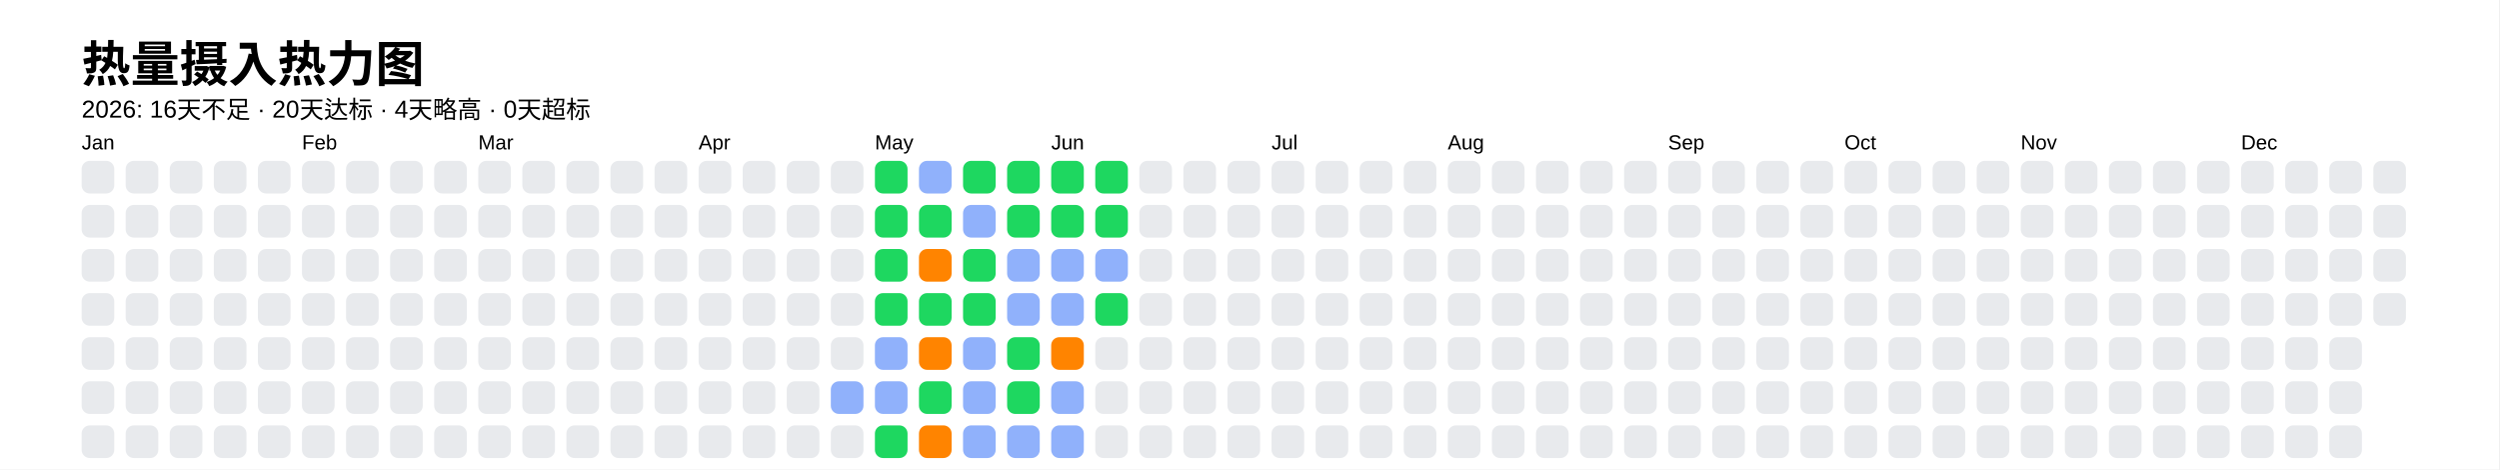
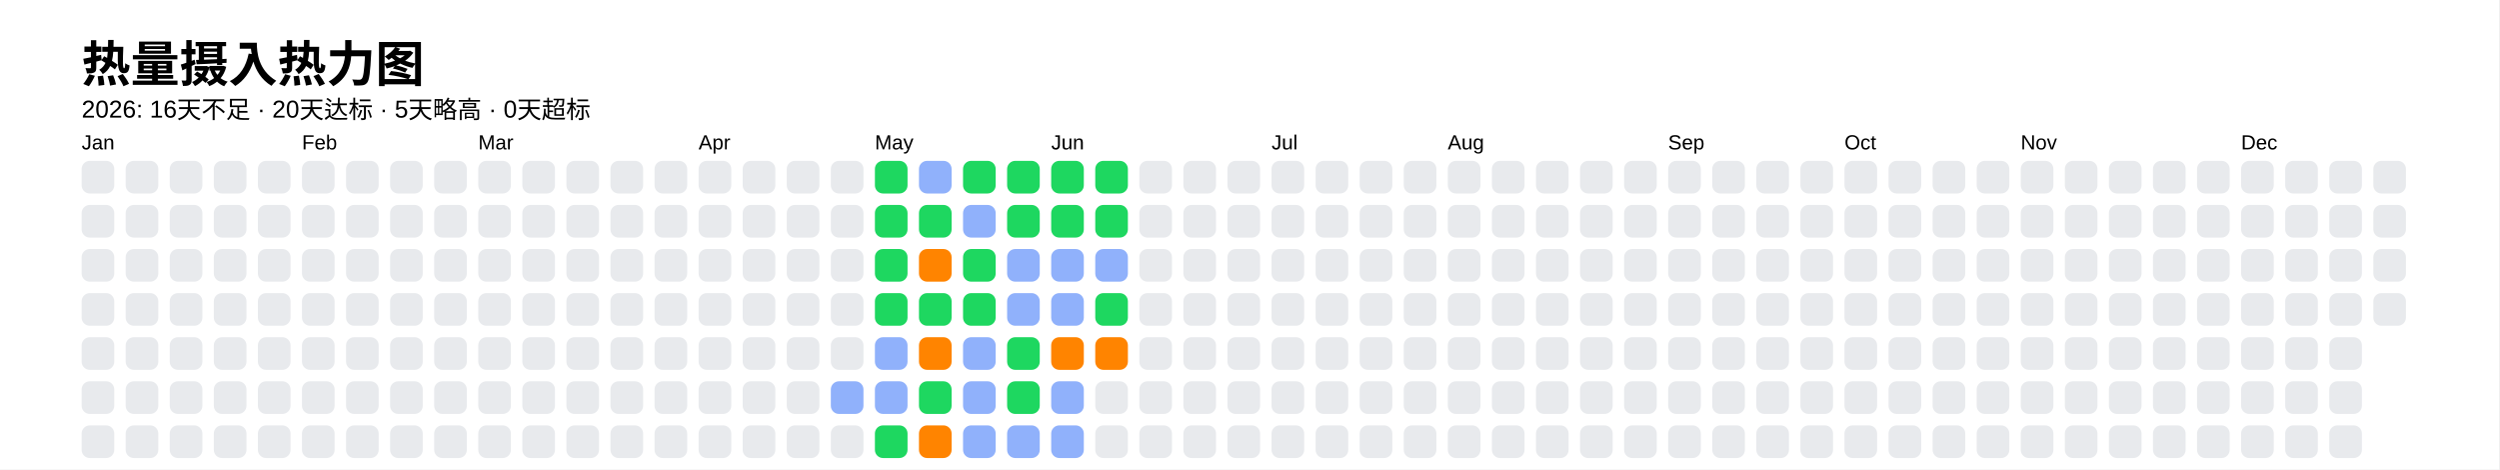
<svg xmlns="http://www.w3.org/2000/svg" style="background-color:white;" baseProfile="full" height="57.5mm" version="1.1" viewBox="0,0,306.2,57.5" width="306.2mm">
  <defs />
  <rect fill="#FFFFFF" height="57.5" width="306.2" x="0" y="0" />
  <text fill="#000000" style="font-size:6px; font-family:Arial; font-weight:bold;" x="10" y="10">热量摄入热力图</text>
-   <text fill="#000000" style="font-size:3px; font-family:Arial;" x="10" y="14.4">2026: 16天不足 · 20天达标 · 4天略高 · 0天超标</text>
+   <text fill="#000000" style="font-size:3px; font-family:Arial;" x="10" y="14.4">2026: 16天不足 · 20天达标 · 5天略高 · 0天超标</text>
  <text fill="#000000" style="font-size:2.5px; font-family:Arial" x="10" y="18.3">Jan</text>
  <rect fill="#E8EAED" height="4" rx="1" ry="1" width="4" x="10" y="19.7" />
  <rect fill="#E8EAED" height="4" rx="1" ry="1" width="4" x="10" y="25.1" />
  <rect fill="#E8EAED" height="4" rx="1" ry="1" width="4" x="10" y="30.5" />
  <rect fill="#E8EAED" height="4" rx="1" ry="1" width="4" x="10" y="35.9" />
  <rect fill="#E8EAED" height="4" rx="1" ry="1" width="4" x="10" y="41.3" />
  <rect fill="#E8EAED" height="4" rx="1" ry="1" width="4" x="10" y="46.7" />
  <rect fill="#E8EAED" height="4" rx="1" ry="1" width="4" x="10" y="52.1" />
  <rect fill="#E8EAED" height="4" rx="1" ry="1" width="4" x="15.4" y="19.7" />
  <rect fill="#E8EAED" height="4" rx="1" ry="1" width="4" x="15.4" y="25.1" />
  <rect fill="#E8EAED" height="4" rx="1" ry="1" width="4" x="15.4" y="30.5" />
  <rect fill="#E8EAED" height="4" rx="1" ry="1" width="4" x="15.4" y="35.9" />
  <rect fill="#E8EAED" height="4" rx="1" ry="1" width="4" x="15.4" y="41.3" />
  <rect fill="#E8EAED" height="4" rx="1" ry="1" width="4" x="15.4" y="46.7" />
  <rect fill="#E8EAED" height="4" rx="1" ry="1" width="4" x="15.4" y="52.1" />
  <rect fill="#E8EAED" height="4" rx="1" ry="1" width="4" x="20.8" y="19.7" />
  <rect fill="#E8EAED" height="4" rx="1" ry="1" width="4" x="20.8" y="25.1" />
  <rect fill="#E8EAED" height="4" rx="1" ry="1" width="4" x="20.8" y="30.5" />
  <rect fill="#E8EAED" height="4" rx="1" ry="1" width="4" x="20.8" y="35.9" />
  <rect fill="#E8EAED" height="4" rx="1" ry="1" width="4" x="20.8" y="41.3" />
  <rect fill="#E8EAED" height="4" rx="1" ry="1" width="4" x="20.8" y="46.7" />
  <rect fill="#E8EAED" height="4" rx="1" ry="1" width="4" x="20.8" y="52.1" />
  <rect fill="#E8EAED" height="4" rx="1" ry="1" width="4" x="26.2" y="19.7" />
  <rect fill="#E8EAED" height="4" rx="1" ry="1" width="4" x="26.2" y="25.1" />
  <rect fill="#E8EAED" height="4" rx="1" ry="1" width="4" x="26.2" y="30.5" />
  <rect fill="#E8EAED" height="4" rx="1" ry="1" width="4" x="26.2" y="35.9" />
  <rect fill="#E8EAED" height="4" rx="1" ry="1" width="4" x="26.2" y="41.3" />
  <rect fill="#E8EAED" height="4" rx="1" ry="1" width="4" x="26.2" y="46.7" />
  <rect fill="#E8EAED" height="4" rx="1" ry="1" width="4" x="26.2" y="52.1" />
  <rect fill="#E8EAED" height="4" rx="1" ry="1" width="4" x="31.6" y="19.7" />
  <rect fill="#E8EAED" height="4" rx="1" ry="1" width="4" x="31.6" y="25.1" />
  <rect fill="#E8EAED" height="4" rx="1" ry="1" width="4" x="31.6" y="30.5" />
  <rect fill="#E8EAED" height="4" rx="1" ry="1" width="4" x="31.6" y="35.9" />
  <rect fill="#E8EAED" height="4" rx="1" ry="1" width="4" x="31.6" y="41.3" />
  <rect fill="#E8EAED" height="4" rx="1" ry="1" width="4" x="31.6" y="46.7" />
  <rect fill="#E8EAED" height="4" rx="1" ry="1" width="4" x="31.6" y="52.1" />
  <text fill="#000000" style="font-size:2.5px; font-family:Arial" x="37.0" y="18.3">Feb</text>
  <rect fill="#E8EAED" height="4" rx="1" ry="1" width="4" x="37.0" y="19.7" />
  <rect fill="#E8EAED" height="4" rx="1" ry="1" width="4" x="37.0" y="25.1" />
  <rect fill="#E8EAED" height="4" rx="1" ry="1" width="4" x="37.0" y="30.5" />
  <rect fill="#E8EAED" height="4" rx="1" ry="1" width="4" x="37.0" y="35.9" />
  <rect fill="#E8EAED" height="4" rx="1" ry="1" width="4" x="37.0" y="41.3" />
  <rect fill="#E8EAED" height="4" rx="1" ry="1" width="4" x="37.0" y="46.7" />
  <rect fill="#E8EAED" height="4" rx="1" ry="1" width="4" x="37.0" y="52.1" />
  <rect fill="#E8EAED" height="4" rx="1" ry="1" width="4" x="42.4" y="19.7" />
  <rect fill="#E8EAED" height="4" rx="1" ry="1" width="4" x="42.4" y="25.1" />
  <rect fill="#E8EAED" height="4" rx="1" ry="1" width="4" x="42.4" y="30.5" />
  <rect fill="#E8EAED" height="4" rx="1" ry="1" width="4" x="42.4" y="35.9" />
  <rect fill="#E8EAED" height="4" rx="1" ry="1" width="4" x="42.4" y="41.3" />
  <rect fill="#E8EAED" height="4" rx="1" ry="1" width="4" x="42.4" y="46.7" />
  <rect fill="#E8EAED" height="4" rx="1" ry="1" width="4" x="42.4" y="52.1" />
  <rect fill="#E8EAED" height="4" rx="1" ry="1" width="4" x="47.8" y="19.7" />
  <rect fill="#E8EAED" height="4" rx="1" ry="1" width="4" x="47.8" y="25.1" />
  <rect fill="#E8EAED" height="4" rx="1" ry="1" width="4" x="47.8" y="30.5" />
  <rect fill="#E8EAED" height="4" rx="1" ry="1" width="4" x="47.8" y="35.9" />
  <rect fill="#E8EAED" height="4" rx="1" ry="1" width="4" x="47.8" y="41.3" />
  <rect fill="#E8EAED" height="4" rx="1" ry="1" width="4" x="47.8" y="46.7" />
  <rect fill="#E8EAED" height="4" rx="1" ry="1" width="4" x="47.8" y="52.1" />
  <rect fill="#E8EAED" height="4" rx="1" ry="1" width="4" x="53.2" y="19.7" />
  <rect fill="#E8EAED" height="4" rx="1" ry="1" width="4" x="53.2" y="25.1" />
  <rect fill="#E8EAED" height="4" rx="1" ry="1" width="4" x="53.2" y="30.5" />
  <rect fill="#E8EAED" height="4" rx="1" ry="1" width="4" x="53.2" y="35.9" />
  <rect fill="#E8EAED" height="4" rx="1" ry="1" width="4" x="53.2" y="41.3" />
  <rect fill="#E8EAED" height="4" rx="1" ry="1" width="4" x="53.2" y="46.7" />
  <rect fill="#E8EAED" height="4" rx="1" ry="1" width="4" x="53.2" y="52.1" />
  <text fill="#000000" style="font-size:2.5px; font-family:Arial" x="58.6" y="18.3">Mar</text>
  <rect fill="#E8EAED" height="4" rx="1" ry="1" width="4" x="58.6" y="19.7" />
  <rect fill="#E8EAED" height="4" rx="1" ry="1" width="4" x="58.6" y="25.1" />
  <rect fill="#E8EAED" height="4" rx="1" ry="1" width="4" x="58.6" y="30.5" />
  <rect fill="#E8EAED" height="4" rx="1" ry="1" width="4" x="58.6" y="35.9" />
  <rect fill="#E8EAED" height="4" rx="1" ry="1" width="4" x="58.6" y="41.3" />
  <rect fill="#E8EAED" height="4" rx="1" ry="1" width="4" x="58.6" y="46.7" />
  <rect fill="#E8EAED" height="4" rx="1" ry="1" width="4" x="58.6" y="52.1" />
  <rect fill="#E8EAED" height="4" rx="1" ry="1" width="4" x="64" y="19.7" />
  <rect fill="#E8EAED" height="4" rx="1" ry="1" width="4" x="64" y="25.1" />
  <rect fill="#E8EAED" height="4" rx="1" ry="1" width="4" x="64" y="30.5" />
  <rect fill="#E8EAED" height="4" rx="1" ry="1" width="4" x="64" y="35.9" />
  <rect fill="#E8EAED" height="4" rx="1" ry="1" width="4" x="64" y="41.3" />
  <rect fill="#E8EAED" height="4" rx="1" ry="1" width="4" x="64" y="46.7" />
  <rect fill="#E8EAED" height="4" rx="1" ry="1" width="4" x="64" y="52.1" />
  <rect fill="#E8EAED" height="4" rx="1" ry="1" width="4" x="69.4" y="19.7" />
  <rect fill="#E8EAED" height="4" rx="1" ry="1" width="4" x="69.4" y="25.1" />
  <rect fill="#E8EAED" height="4" rx="1" ry="1" width="4" x="69.4" y="30.5" />
  <rect fill="#E8EAED" height="4" rx="1" ry="1" width="4" x="69.4" y="35.9" />
  <rect fill="#E8EAED" height="4" rx="1" ry="1" width="4" x="69.4" y="41.3" />
  <rect fill="#E8EAED" height="4" rx="1" ry="1" width="4" x="69.4" y="46.7" />
  <rect fill="#E8EAED" height="4" rx="1" ry="1" width="4" x="69.4" y="52.1" />
  <rect fill="#E8EAED" height="4" rx="1" ry="1" width="4" x="74.8" y="19.7" />
  <rect fill="#E8EAED" height="4" rx="1" ry="1" width="4" x="74.8" y="25.1" />
  <rect fill="#E8EAED" height="4" rx="1" ry="1" width="4" x="74.8" y="30.5" />
  <rect fill="#E8EAED" height="4" rx="1" ry="1" width="4" x="74.8" y="35.9" />
  <rect fill="#E8EAED" height="4" rx="1" ry="1" width="4" x="74.8" y="41.3" />
  <rect fill="#E8EAED" height="4" rx="1" ry="1" width="4" x="74.8" y="46.7" />
  <rect fill="#E8EAED" height="4" rx="1" ry="1" width="4" x="74.8" y="52.1" />
  <rect fill="#E8EAED" height="4" rx="1" ry="1" width="4" x="80.2" y="19.7" />
  <rect fill="#E8EAED" height="4" rx="1" ry="1" width="4" x="80.2" y="25.1" />
  <rect fill="#E8EAED" height="4" rx="1" ry="1" width="4" x="80.2" y="30.5" />
  <rect fill="#E8EAED" height="4" rx="1" ry="1" width="4" x="80.2" y="35.9" />
  <rect fill="#E8EAED" height="4" rx="1" ry="1" width="4" x="80.2" y="41.3" />
  <rect fill="#E8EAED" height="4" rx="1" ry="1" width="4" x="80.2" y="46.7" />
  <rect fill="#E8EAED" height="4" rx="1" ry="1" width="4" x="80.2" y="52.1" />
  <text fill="#000000" style="font-size:2.5px; font-family:Arial" x="85.6" y="18.3">Apr</text>
  <rect fill="#E8EAED" height="4" rx="1" ry="1" width="4" x="85.6" y="19.7" />
  <rect fill="#E8EAED" height="4" rx="1" ry="1" width="4" x="85.6" y="25.1" />
  <rect fill="#E8EAED" height="4" rx="1" ry="1" width="4" x="85.6" y="30.5" />
  <rect fill="#E8EAED" height="4" rx="1" ry="1" width="4" x="85.6" y="35.9" />
  <rect fill="#E8EAED" height="4" rx="1" ry="1" width="4" x="85.6" y="41.3" />
  <rect fill="#E8EAED" height="4" rx="1" ry="1" width="4" x="85.6" y="46.7" />
  <rect fill="#E8EAED" height="4" rx="1" ry="1" width="4" x="85.6" y="52.1" />
  <rect fill="#E8EAED" height="4" rx="1" ry="1" width="4" x="91" y="19.7" />
  <rect fill="#E8EAED" height="4" rx="1" ry="1" width="4" x="91" y="25.1" />
  <rect fill="#E8EAED" height="4" rx="1" ry="1" width="4" x="91" y="30.5" />
  <rect fill="#E8EAED" height="4" rx="1" ry="1" width="4" x="91" y="35.9" />
  <rect fill="#E8EAED" height="4" rx="1" ry="1" width="4" x="91" y="41.3" />
  <rect fill="#E8EAED" height="4" rx="1" ry="1" width="4" x="91" y="46.7" />
  <rect fill="#E8EAED" height="4" rx="1" ry="1" width="4" x="91" y="52.1" />
  <rect fill="#E8EAED" height="4" rx="1" ry="1" width="4" x="96.4" y="19.7" />
  <rect fill="#E8EAED" height="4" rx="1" ry="1" width="4" x="96.4" y="25.1" />
  <rect fill="#E8EAED" height="4" rx="1" ry="1" width="4" x="96.4" y="30.5" />
  <rect fill="#E8EAED" height="4" rx="1" ry="1" width="4" x="96.4" y="35.9" />
  <rect fill="#E8EAED" height="4" rx="1" ry="1" width="4" x="96.4" y="41.3" />
  <rect fill="#E8EAED" height="4" rx="1" ry="1" width="4" x="96.4" y="46.7" />
  <rect fill="#E8EAED" height="4" rx="1" ry="1" width="4" x="96.4" y="52.1" />
  <rect fill="#E8EAED" height="4" rx="1" ry="1" width="4" x="101.8" y="19.7" />
  <rect fill="#E8EAED" height="4" rx="1" ry="1" width="4" x="101.8" y="25.1" />
  <rect fill="#E8EAED" height="4" rx="1" ry="1" width="4" x="101.8" y="30.5" />
  <rect fill="#E8EAED" height="4" rx="1" ry="1" width="4" x="101.8" y="35.9" />
  <rect fill="#E8EAED" height="4" rx="1" ry="1" width="4" x="101.8" y="41.3" />
  <rect fill="#90b1fb" height="4" rx="1" ry="1" width="4" x="101.8" y="46.7" />
  <rect fill="#E8EAED" height="4" rx="1" ry="1" width="4" x="101.8" y="52.1" />
  <text fill="#000000" style="font-size:2.5px; font-family:Arial" x="107.2" y="18.3">May</text>
  <rect fill="#1ed760" height="4" rx="1" ry="1" width="4" x="107.2" y="19.7" />
  <rect fill="#1ed760" height="4" rx="1" ry="1" width="4" x="107.2" y="25.1" />
  <rect fill="#1ed760" height="4" rx="1" ry="1" width="4" x="107.2" y="30.5" />
  <rect fill="#1ed760" height="4" rx="1" ry="1" width="4" x="107.2" y="35.9" />
  <rect fill="#90b1fb" height="4" rx="1" ry="1" width="4" x="107.2" y="41.3" />
  <rect fill="#90b1fb" height="4" rx="1" ry="1" width="4" x="107.2" y="46.7" />
  <rect fill="#1ed760" height="4" rx="1" ry="1" width="4" x="107.2" y="52.1" />
  <rect fill="#90b1fb" height="4" rx="1" ry="1" width="4" x="112.6" y="19.7" />
  <rect fill="#1ed760" height="4" rx="1" ry="1" width="4" x="112.6" y="25.1" />
  <rect fill="#ff8400" height="4" rx="1" ry="1" width="4" x="112.6" y="30.5" />
  <rect fill="#1ed760" height="4" rx="1" ry="1" width="4" x="112.6" y="35.9" />
  <rect fill="#ff8400" height="4" rx="1" ry="1" width="4" x="112.6" y="41.3" />
  <rect fill="#1ed760" height="4" rx="1" ry="1" width="4" x="112.6" y="46.7" />
  <rect fill="#ff8400" height="4" rx="1" ry="1" width="4" x="112.6" y="52.1" />
  <rect fill="#1ed760" height="4" rx="1" ry="1" width="4" x="118" y="19.7" />
  <rect fill="#90b1fb" height="4" rx="1" ry="1" width="4" x="118" y="25.1" />
  <rect fill="#1ed760" height="4" rx="1" ry="1" width="4" x="118" y="30.5" />
  <rect fill="#1ed760" height="4" rx="1" ry="1" width="4" x="118" y="35.9" />
  <rect fill="#90b1fb" height="4" rx="1" ry="1" width="4" x="118" y="41.3" />
  <rect fill="#90b1fb" height="4" rx="1" ry="1" width="4" x="118" y="46.7" />
  <rect fill="#90b1fb" height="4" rx="1" ry="1" width="4" x="118" y="52.1" />
  <rect fill="#1ed760" height="4" rx="1" ry="1" width="4" x="123.4" y="19.7" />
  <rect fill="#1ed760" height="4" rx="1" ry="1" width="4" x="123.4" y="25.1" />
  <rect fill="#90b1fb" height="4" rx="1" ry="1" width="4" x="123.4" y="30.5" />
  <rect fill="#90b1fb" height="4" rx="1" ry="1" width="4" x="123.4" y="35.9" />
  <rect fill="#1ed760" height="4" rx="1" ry="1" width="4" x="123.4" y="41.3" />
  <rect fill="#1ed760" height="4" rx="1" ry="1" width="4" x="123.4" y="46.7" />
  <rect fill="#90b1fb" height="4" rx="1" ry="1" width="4" x="123.4" y="52.1" />
  <text fill="#000000" style="font-size:2.5px; font-family:Arial" x="128.8" y="18.3">Jun</text>
  <rect fill="#1ed760" height="4" rx="1" ry="1" width="4" x="128.8" y="19.7" />
  <rect fill="#1ed760" height="4" rx="1" ry="1" width="4" x="128.8" y="25.1" />
  <rect fill="#90b1fb" height="4" rx="1" ry="1" width="4" x="128.8" y="30.5" />
  <rect fill="#90b1fb" height="4" rx="1" ry="1" width="4" x="128.8" y="35.9" />
  <rect fill="#ff8400" height="4" rx="1" ry="1" width="4" x="128.8" y="41.3" />
  <rect fill="#90b1fb" height="4" rx="1" ry="1" width="4" x="128.8" y="46.7" />
  <rect fill="#90b1fb" height="4" rx="1" ry="1" width="4" x="128.8" y="52.1" />
  <rect fill="#1ed760" height="4" rx="1" ry="1" width="4" x="134.2" y="19.7" />
  <rect fill="#1ed760" height="4" rx="1" ry="1" width="4" x="134.2" y="25.1" />
  <rect fill="#90b1fb" height="4" rx="1" ry="1" width="4" x="134.2" y="30.5" />
  <rect fill="#1ed760" height="4" rx="1" ry="1" width="4" x="134.2" y="35.9" />
-   <rect fill="#E8EAED" height="4" rx="1" ry="1" width="4" x="134.2" y="41.3" />
+   <rect fill="#ff8400" height="4" rx="1" ry="1" width="4" x="134.2" y="41.3" />
  <rect fill="#E8EAED" height="4" rx="1" ry="1" width="4" x="134.2" y="46.7" />
  <rect fill="#E8EAED" height="4" rx="1" ry="1" width="4" x="134.2" y="52.1" />
  <rect fill="#E8EAED" height="4" rx="1" ry="1" width="4" x="139.6" y="19.7" />
  <rect fill="#E8EAED" height="4" rx="1" ry="1" width="4" x="139.6" y="25.1" />
  <rect fill="#E8EAED" height="4" rx="1" ry="1" width="4" x="139.6" y="30.5" />
  <rect fill="#E8EAED" height="4" rx="1" ry="1" width="4" x="139.6" y="35.9" />
  <rect fill="#E8EAED" height="4" rx="1" ry="1" width="4" x="139.6" y="41.3" />
  <rect fill="#E8EAED" height="4" rx="1" ry="1" width="4" x="139.6" y="46.7" />
  <rect fill="#E8EAED" height="4" rx="1" ry="1" width="4" x="139.6" y="52.1" />
  <rect fill="#E8EAED" height="4" rx="1" ry="1" width="4" x="145" y="19.7" />
  <rect fill="#E8EAED" height="4" rx="1" ry="1" width="4" x="145" y="25.1" />
  <rect fill="#E8EAED" height="4" rx="1" ry="1" width="4" x="145" y="30.5" />
  <rect fill="#E8EAED" height="4" rx="1" ry="1" width="4" x="145" y="35.9" />
  <rect fill="#E8EAED" height="4" rx="1" ry="1" width="4" x="145" y="41.3" />
  <rect fill="#E8EAED" height="4" rx="1" ry="1" width="4" x="145" y="46.7" />
  <rect fill="#E8EAED" height="4" rx="1" ry="1" width="4" x="145" y="52.1" />
  <rect fill="#E8EAED" height="4" rx="1" ry="1" width="4" x="150.4" y="19.7" />
  <rect fill="#E8EAED" height="4" rx="1" ry="1" width="4" x="150.4" y="25.1" />
  <rect fill="#E8EAED" height="4" rx="1" ry="1" width="4" x="150.4" y="30.5" />
  <rect fill="#E8EAED" height="4" rx="1" ry="1" width="4" x="150.4" y="35.9" />
  <rect fill="#E8EAED" height="4" rx="1" ry="1" width="4" x="150.4" y="41.3" />
  <rect fill="#E8EAED" height="4" rx="1" ry="1" width="4" x="150.4" y="46.7" />
  <rect fill="#E8EAED" height="4" rx="1" ry="1" width="4" x="150.4" y="52.1" />
  <text fill="#000000" style="font-size:2.5px; font-family:Arial" x="155.8" y="18.3">Jul</text>
  <rect fill="#E8EAED" height="4" rx="1" ry="1" width="4" x="155.8" y="19.7" />
  <rect fill="#E8EAED" height="4" rx="1" ry="1" width="4" x="155.8" y="25.1" />
  <rect fill="#E8EAED" height="4" rx="1" ry="1" width="4" x="155.8" y="30.5" />
  <rect fill="#E8EAED" height="4" rx="1" ry="1" width="4" x="155.8" y="35.9" />
  <rect fill="#E8EAED" height="4" rx="1" ry="1" width="4" x="155.8" y="41.3" />
  <rect fill="#E8EAED" height="4" rx="1" ry="1" width="4" x="155.8" y="46.7" />
  <rect fill="#E8EAED" height="4" rx="1" ry="1" width="4" x="155.8" y="52.1" />
  <rect fill="#E8EAED" height="4" rx="1" ry="1" width="4" x="161.2" y="19.7" />
  <rect fill="#E8EAED" height="4" rx="1" ry="1" width="4" x="161.2" y="25.1" />
  <rect fill="#E8EAED" height="4" rx="1" ry="1" width="4" x="161.2" y="30.5" />
  <rect fill="#E8EAED" height="4" rx="1" ry="1" width="4" x="161.2" y="35.9" />
  <rect fill="#E8EAED" height="4" rx="1" ry="1" width="4" x="161.2" y="41.3" />
  <rect fill="#E8EAED" height="4" rx="1" ry="1" width="4" x="161.2" y="46.7" />
  <rect fill="#E8EAED" height="4" rx="1" ry="1" width="4" x="161.2" y="52.1" />
  <rect fill="#E8EAED" height="4" rx="1" ry="1" width="4" x="166.6" y="19.7" />
  <rect fill="#E8EAED" height="4" rx="1" ry="1" width="4" x="166.6" y="25.1" />
  <rect fill="#E8EAED" height="4" rx="1" ry="1" width="4" x="166.6" y="30.5" />
  <rect fill="#E8EAED" height="4" rx="1" ry="1" width="4" x="166.6" y="35.9" />
  <rect fill="#E8EAED" height="4" rx="1" ry="1" width="4" x="166.6" y="41.3" />
  <rect fill="#E8EAED" height="4" rx="1" ry="1" width="4" x="166.6" y="46.7" />
  <rect fill="#E8EAED" height="4" rx="1" ry="1" width="4" x="166.6" y="52.1" />
  <rect fill="#E8EAED" height="4" rx="1" ry="1" width="4" x="172" y="19.7" />
  <rect fill="#E8EAED" height="4" rx="1" ry="1" width="4" x="172" y="25.1" />
  <rect fill="#E8EAED" height="4" rx="1" ry="1" width="4" x="172" y="30.5" />
  <rect fill="#E8EAED" height="4" rx="1" ry="1" width="4" x="172" y="35.9" />
  <rect fill="#E8EAED" height="4" rx="1" ry="1" width="4" x="172" y="41.3" />
  <rect fill="#E8EAED" height="4" rx="1" ry="1" width="4" x="172" y="46.7" />
  <rect fill="#E8EAED" height="4" rx="1" ry="1" width="4" x="172" y="52.1" />
  <text fill="#000000" style="font-size:2.5px; font-family:Arial" x="177.4" y="18.3">Aug</text>
  <rect fill="#E8EAED" height="4" rx="1" ry="1" width="4" x="177.4" y="19.7" />
  <rect fill="#E8EAED" height="4" rx="1" ry="1" width="4" x="177.4" y="25.1" />
  <rect fill="#E8EAED" height="4" rx="1" ry="1" width="4" x="177.4" y="30.5" />
  <rect fill="#E8EAED" height="4" rx="1" ry="1" width="4" x="177.4" y="35.9" />
  <rect fill="#E8EAED" height="4" rx="1" ry="1" width="4" x="177.4" y="41.3" />
  <rect fill="#E8EAED" height="4" rx="1" ry="1" width="4" x="177.4" y="46.7" />
  <rect fill="#E8EAED" height="4" rx="1" ry="1" width="4" x="177.4" y="52.1" />
  <rect fill="#E8EAED" height="4" rx="1" ry="1" width="4" x="182.8" y="19.7" />
  <rect fill="#E8EAED" height="4" rx="1" ry="1" width="4" x="182.8" y="25.1" />
  <rect fill="#E8EAED" height="4" rx="1" ry="1" width="4" x="182.8" y="30.5" />
  <rect fill="#E8EAED" height="4" rx="1" ry="1" width="4" x="182.8" y="35.9" />
  <rect fill="#E8EAED" height="4" rx="1" ry="1" width="4" x="182.8" y="41.3" />
  <rect fill="#E8EAED" height="4" rx="1" ry="1" width="4" x="182.8" y="46.7" />
  <rect fill="#E8EAED" height="4" rx="1" ry="1" width="4" x="182.8" y="52.1" />
  <rect fill="#E8EAED" height="4" rx="1" ry="1" width="4" x="188.2" y="19.7" />
  <rect fill="#E8EAED" height="4" rx="1" ry="1" width="4" x="188.2" y="25.1" />
  <rect fill="#E8EAED" height="4" rx="1" ry="1" width="4" x="188.2" y="30.5" />
  <rect fill="#E8EAED" height="4" rx="1" ry="1" width="4" x="188.2" y="35.9" />
  <rect fill="#E8EAED" height="4" rx="1" ry="1" width="4" x="188.2" y="41.3" />
  <rect fill="#E8EAED" height="4" rx="1" ry="1" width="4" x="188.2" y="46.7" />
  <rect fill="#E8EAED" height="4" rx="1" ry="1" width="4" x="188.2" y="52.1" />
  <rect fill="#E8EAED" height="4" rx="1" ry="1" width="4" x="193.6" y="19.7" />
  <rect fill="#E8EAED" height="4" rx="1" ry="1" width="4" x="193.6" y="25.1" />
  <rect fill="#E8EAED" height="4" rx="1" ry="1" width="4" x="193.6" y="30.5" />
  <rect fill="#E8EAED" height="4" rx="1" ry="1" width="4" x="193.6" y="35.9" />
  <rect fill="#E8EAED" height="4" rx="1" ry="1" width="4" x="193.6" y="41.3" />
  <rect fill="#E8EAED" height="4" rx="1" ry="1" width="4" x="193.6" y="46.7" />
  <rect fill="#E8EAED" height="4" rx="1" ry="1" width="4" x="193.6" y="52.1" />
  <rect fill="#E8EAED" height="4" rx="1" ry="1" width="4" x="199" y="19.7" />
  <rect fill="#E8EAED" height="4" rx="1" ry="1" width="4" x="199" y="25.1" />
  <rect fill="#E8EAED" height="4" rx="1" ry="1" width="4" x="199" y="30.5" />
  <rect fill="#E8EAED" height="4" rx="1" ry="1" width="4" x="199" y="35.9" />
  <rect fill="#E8EAED" height="4" rx="1" ry="1" width="4" x="199" y="41.3" />
  <rect fill="#E8EAED" height="4" rx="1" ry="1" width="4" x="199" y="46.7" />
  <rect fill="#E8EAED" height="4" rx="1" ry="1" width="4" x="199" y="52.1" />
  <text fill="#000000" style="font-size:2.5px; font-family:Arial" x="204.4" y="18.3">Sep</text>
  <rect fill="#E8EAED" height="4" rx="1" ry="1" width="4" x="204.4" y="19.7" />
  <rect fill="#E8EAED" height="4" rx="1" ry="1" width="4" x="204.4" y="25.1" />
  <rect fill="#E8EAED" height="4" rx="1" ry="1" width="4" x="204.4" y="30.5" />
  <rect fill="#E8EAED" height="4" rx="1" ry="1" width="4" x="204.4" y="35.9" />
  <rect fill="#E8EAED" height="4" rx="1" ry="1" width="4" x="204.4" y="41.3" />
  <rect fill="#E8EAED" height="4" rx="1" ry="1" width="4" x="204.4" y="46.7" />
  <rect fill="#E8EAED" height="4" rx="1" ry="1" width="4" x="204.4" y="52.1" />
  <rect fill="#E8EAED" height="4" rx="1" ry="1" width="4" x="209.8" y="19.7" />
  <rect fill="#E8EAED" height="4" rx="1" ry="1" width="4" x="209.8" y="25.1" />
  <rect fill="#E8EAED" height="4" rx="1" ry="1" width="4" x="209.8" y="30.5" />
  <rect fill="#E8EAED" height="4" rx="1" ry="1" width="4" x="209.8" y="35.9" />
  <rect fill="#E8EAED" height="4" rx="1" ry="1" width="4" x="209.8" y="41.3" />
  <rect fill="#E8EAED" height="4" rx="1" ry="1" width="4" x="209.8" y="46.7" />
  <rect fill="#E8EAED" height="4" rx="1" ry="1" width="4" x="209.8" y="52.1" />
  <rect fill="#E8EAED" height="4" rx="1" ry="1" width="4" x="215.2" y="19.7" />
  <rect fill="#E8EAED" height="4" rx="1" ry="1" width="4" x="215.2" y="25.1" />
  <rect fill="#E8EAED" height="4" rx="1" ry="1" width="4" x="215.2" y="30.5" />
  <rect fill="#E8EAED" height="4" rx="1" ry="1" width="4" x="215.2" y="35.9" />
  <rect fill="#E8EAED" height="4" rx="1" ry="1" width="4" x="215.2" y="41.3" />
  <rect fill="#E8EAED" height="4" rx="1" ry="1" width="4" x="215.2" y="46.7" />
  <rect fill="#E8EAED" height="4" rx="1" ry="1" width="4" x="215.2" y="52.1" />
  <rect fill="#E8EAED" height="4" rx="1" ry="1" width="4" x="220.6" y="19.7" />
  <rect fill="#E8EAED" height="4" rx="1" ry="1" width="4" x="220.6" y="25.1" />
  <rect fill="#E8EAED" height="4" rx="1" ry="1" width="4" x="220.6" y="30.5" />
  <rect fill="#E8EAED" height="4" rx="1" ry="1" width="4" x="220.6" y="35.9" />
  <rect fill="#E8EAED" height="4" rx="1" ry="1" width="4" x="220.6" y="41.3" />
  <rect fill="#E8EAED" height="4" rx="1" ry="1" width="4" x="220.6" y="46.7" />
  <rect fill="#E8EAED" height="4" rx="1" ry="1" width="4" x="220.6" y="52.1" />
  <text fill="#000000" style="font-size:2.5px; font-family:Arial" x="226" y="18.3">Oct</text>
  <rect fill="#E8EAED" height="4" rx="1" ry="1" width="4" x="226" y="19.7" />
  <rect fill="#E8EAED" height="4" rx="1" ry="1" width="4" x="226" y="25.1" />
  <rect fill="#E8EAED" height="4" rx="1" ry="1" width="4" x="226" y="30.5" />
  <rect fill="#E8EAED" height="4" rx="1" ry="1" width="4" x="226" y="35.9" />
  <rect fill="#E8EAED" height="4" rx="1" ry="1" width="4" x="226" y="41.3" />
  <rect fill="#E8EAED" height="4" rx="1" ry="1" width="4" x="226" y="46.7" />
  <rect fill="#E8EAED" height="4" rx="1" ry="1" width="4" x="226" y="52.1" />
  <rect fill="#E8EAED" height="4" rx="1" ry="1" width="4" x="231.4" y="19.7" />
  <rect fill="#E8EAED" height="4" rx="1" ry="1" width="4" x="231.4" y="25.1" />
  <rect fill="#E8EAED" height="4" rx="1" ry="1" width="4" x="231.4" y="30.5" />
  <rect fill="#E8EAED" height="4" rx="1" ry="1" width="4" x="231.4" y="35.9" />
  <rect fill="#E8EAED" height="4" rx="1" ry="1" width="4" x="231.4" y="41.3" />
  <rect fill="#E8EAED" height="4" rx="1" ry="1" width="4" x="231.4" y="46.7" />
  <rect fill="#E8EAED" height="4" rx="1" ry="1" width="4" x="231.4" y="52.1" />
  <rect fill="#E8EAED" height="4" rx="1" ry="1" width="4" x="236.8" y="19.7" />
  <rect fill="#E8EAED" height="4" rx="1" ry="1" width="4" x="236.8" y="25.1" />
  <rect fill="#E8EAED" height="4" rx="1" ry="1" width="4" x="236.8" y="30.5" />
  <rect fill="#E8EAED" height="4" rx="1" ry="1" width="4" x="236.8" y="35.9" />
  <rect fill="#E8EAED" height="4" rx="1" ry="1" width="4" x="236.8" y="41.3" />
  <rect fill="#E8EAED" height="4" rx="1" ry="1" width="4" x="236.8" y="46.7" />
  <rect fill="#E8EAED" height="4" rx="1" ry="1" width="4" x="236.8" y="52.1" />
  <rect fill="#E8EAED" height="4" rx="1" ry="1" width="4" x="242.2" y="19.7" />
  <rect fill="#E8EAED" height="4" rx="1" ry="1" width="4" x="242.2" y="25.1" />
  <rect fill="#E8EAED" height="4" rx="1" ry="1" width="4" x="242.2" y="30.5" />
  <rect fill="#E8EAED" height="4" rx="1" ry="1" width="4" x="242.2" y="35.9" />
  <rect fill="#E8EAED" height="4" rx="1" ry="1" width="4" x="242.2" y="41.3" />
  <rect fill="#E8EAED" height="4" rx="1" ry="1" width="4" x="242.2" y="46.7" />
  <rect fill="#E8EAED" height="4" rx="1" ry="1" width="4" x="242.2" y="52.1" />
  <text fill="#000000" style="font-size:2.5px; font-family:Arial" x="247.6" y="18.3">Nov</text>
  <rect fill="#E8EAED" height="4" rx="1" ry="1" width="4" x="247.6" y="19.7" />
  <rect fill="#E8EAED" height="4" rx="1" ry="1" width="4" x="247.6" y="25.1" />
  <rect fill="#E8EAED" height="4" rx="1" ry="1" width="4" x="247.6" y="30.5" />
  <rect fill="#E8EAED" height="4" rx="1" ry="1" width="4" x="247.6" y="35.9" />
  <rect fill="#E8EAED" height="4" rx="1" ry="1" width="4" x="247.6" y="41.3" />
  <rect fill="#E8EAED" height="4" rx="1" ry="1" width="4" x="247.6" y="46.7" />
  <rect fill="#E8EAED" height="4" rx="1" ry="1" width="4" x="247.6" y="52.1" />
  <rect fill="#E8EAED" height="4" rx="1" ry="1" width="4" x="253" y="19.7" />
  <rect fill="#E8EAED" height="4" rx="1" ry="1" width="4" x="253" y="25.1" />
  <rect fill="#E8EAED" height="4" rx="1" ry="1" width="4" x="253" y="30.5" />
  <rect fill="#E8EAED" height="4" rx="1" ry="1" width="4" x="253" y="35.9" />
  <rect fill="#E8EAED" height="4" rx="1" ry="1" width="4" x="253" y="41.3" />
  <rect fill="#E8EAED" height="4" rx="1" ry="1" width="4" x="253" y="46.7" />
  <rect fill="#E8EAED" height="4" rx="1" ry="1" width="4" x="253" y="52.1" />
  <rect fill="#E8EAED" height="4" rx="1" ry="1" width="4" x="258.4" y="19.7" />
  <rect fill="#E8EAED" height="4" rx="1" ry="1" width="4" x="258.4" y="25.1" />
  <rect fill="#E8EAED" height="4" rx="1" ry="1" width="4" x="258.4" y="30.5" />
  <rect fill="#E8EAED" height="4" rx="1" ry="1" width="4" x="258.4" y="35.9" />
  <rect fill="#E8EAED" height="4" rx="1" ry="1" width="4" x="258.4" y="41.3" />
  <rect fill="#E8EAED" height="4" rx="1" ry="1" width="4" x="258.4" y="46.7" />
  <rect fill="#E8EAED" height="4" rx="1" ry="1" width="4" x="258.4" y="52.1" />
  <rect fill="#E8EAED" height="4" rx="1" ry="1" width="4" x="263.8" y="19.7" />
  <rect fill="#E8EAED" height="4" rx="1" ry="1" width="4" x="263.8" y="25.1" />
  <rect fill="#E8EAED" height="4" rx="1" ry="1" width="4" x="263.8" y="30.5" />
  <rect fill="#E8EAED" height="4" rx="1" ry="1" width="4" x="263.8" y="35.9" />
  <rect fill="#E8EAED" height="4" rx="1" ry="1" width="4" x="263.8" y="41.3" />
  <rect fill="#E8EAED" height="4" rx="1" ry="1" width="4" x="263.8" y="46.7" />
  <rect fill="#E8EAED" height="4" rx="1" ry="1" width="4" x="263.8" y="52.1" />
  <rect fill="#E8EAED" height="4" rx="1" ry="1" width="4" x="269.2" y="19.7" />
  <rect fill="#E8EAED" height="4" rx="1" ry="1" width="4" x="269.2" y="25.1" />
  <rect fill="#E8EAED" height="4" rx="1" ry="1" width="4" x="269.2" y="30.5" />
  <rect fill="#E8EAED" height="4" rx="1" ry="1" width="4" x="269.2" y="35.9" />
  <rect fill="#E8EAED" height="4" rx="1" ry="1" width="4" x="269.2" y="41.3" />
  <rect fill="#E8EAED" height="4" rx="1" ry="1" width="4" x="269.2" y="46.7" />
  <rect fill="#E8EAED" height="4" rx="1" ry="1" width="4" x="269.2" y="52.1" />
  <text fill="#000000" style="font-size:2.5px; font-family:Arial" x="274.6" y="18.3">Dec</text>
  <rect fill="#E8EAED" height="4" rx="1" ry="1" width="4" x="274.6" y="19.7" />
  <rect fill="#E8EAED" height="4" rx="1" ry="1" width="4" x="274.6" y="25.1" />
  <rect fill="#E8EAED" height="4" rx="1" ry="1" width="4" x="274.6" y="30.5" />
  <rect fill="#E8EAED" height="4" rx="1" ry="1" width="4" x="274.6" y="35.9" />
  <rect fill="#E8EAED" height="4" rx="1" ry="1" width="4" x="274.6" y="41.3" />
  <rect fill="#E8EAED" height="4" rx="1" ry="1" width="4" x="274.6" y="46.7" />
  <rect fill="#E8EAED" height="4" rx="1" ry="1" width="4" x="274.6" y="52.1" />
  <rect fill="#E8EAED" height="4" rx="1" ry="1" width="4" x="280" y="19.7" />
  <rect fill="#E8EAED" height="4" rx="1" ry="1" width="4" x="280" y="25.1" />
  <rect fill="#E8EAED" height="4" rx="1" ry="1" width="4" x="280" y="30.5" />
  <rect fill="#E8EAED" height="4" rx="1" ry="1" width="4" x="280" y="35.9" />
  <rect fill="#E8EAED" height="4" rx="1" ry="1" width="4" x="280" y="41.3" />
  <rect fill="#E8EAED" height="4" rx="1" ry="1" width="4" x="280" y="46.7" />
  <rect fill="#E8EAED" height="4" rx="1" ry="1" width="4" x="280" y="52.1" />
  <rect fill="#E8EAED" height="4" rx="1" ry="1" width="4" x="285.4" y="19.7" />
  <rect fill="#E8EAED" height="4" rx="1" ry="1" width="4" x="285.4" y="25.1" />
  <rect fill="#E8EAED" height="4" rx="1" ry="1" width="4" x="285.4" y="30.5" />
  <rect fill="#E8EAED" height="4" rx="1" ry="1" width="4" x="285.4" y="35.9" />
  <rect fill="#E8EAED" height="4" rx="1" ry="1" width="4" x="285.4" y="41.3" />
  <rect fill="#E8EAED" height="4" rx="1" ry="1" width="4" x="285.4" y="46.7" />
  <rect fill="#E8EAED" height="4" rx="1" ry="1" width="4" x="285.4" y="52.1" />
  <rect fill="#E8EAED" height="4" rx="1" ry="1" width="4" x="290.8" y="19.7" />
  <rect fill="#E8EAED" height="4" rx="1" ry="1" width="4" x="290.8" y="25.1" />
  <rect fill="#E8EAED" height="4" rx="1" ry="1" width="4" x="290.8" y="30.5" />
  <rect fill="#E8EAED" height="4" rx="1" ry="1" width="4" x="290.8" y="35.9" />
</svg>
